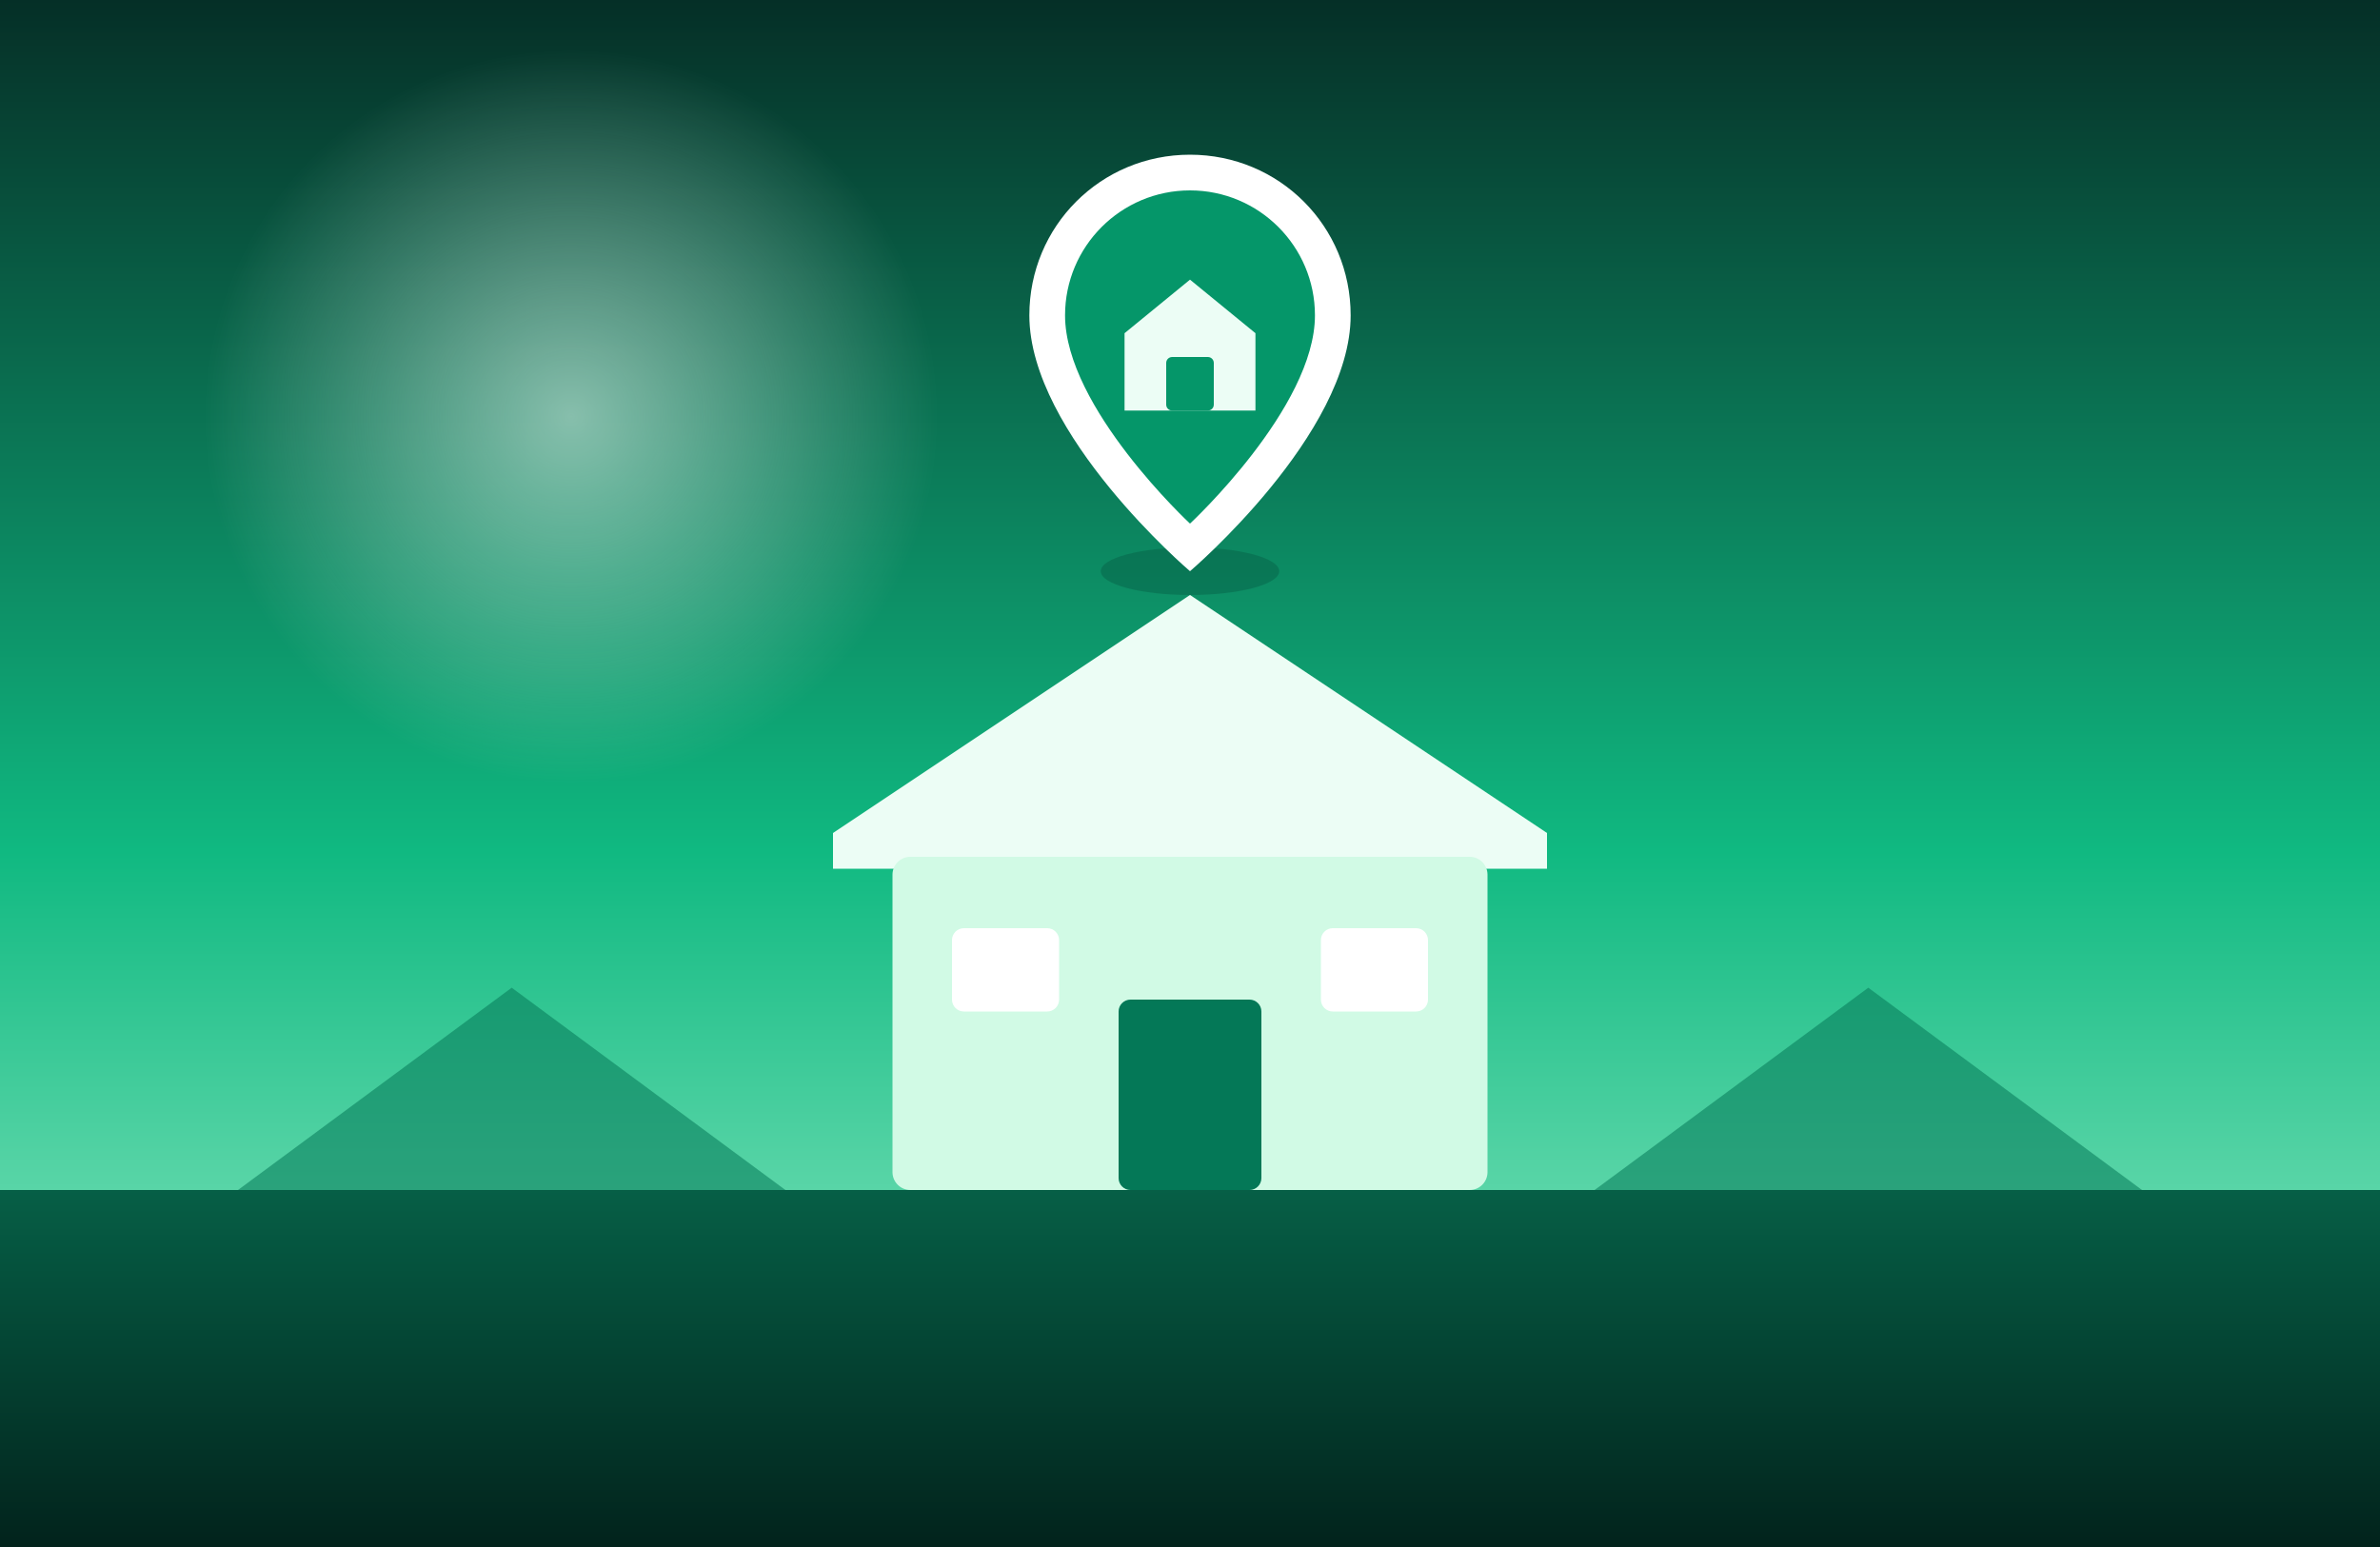
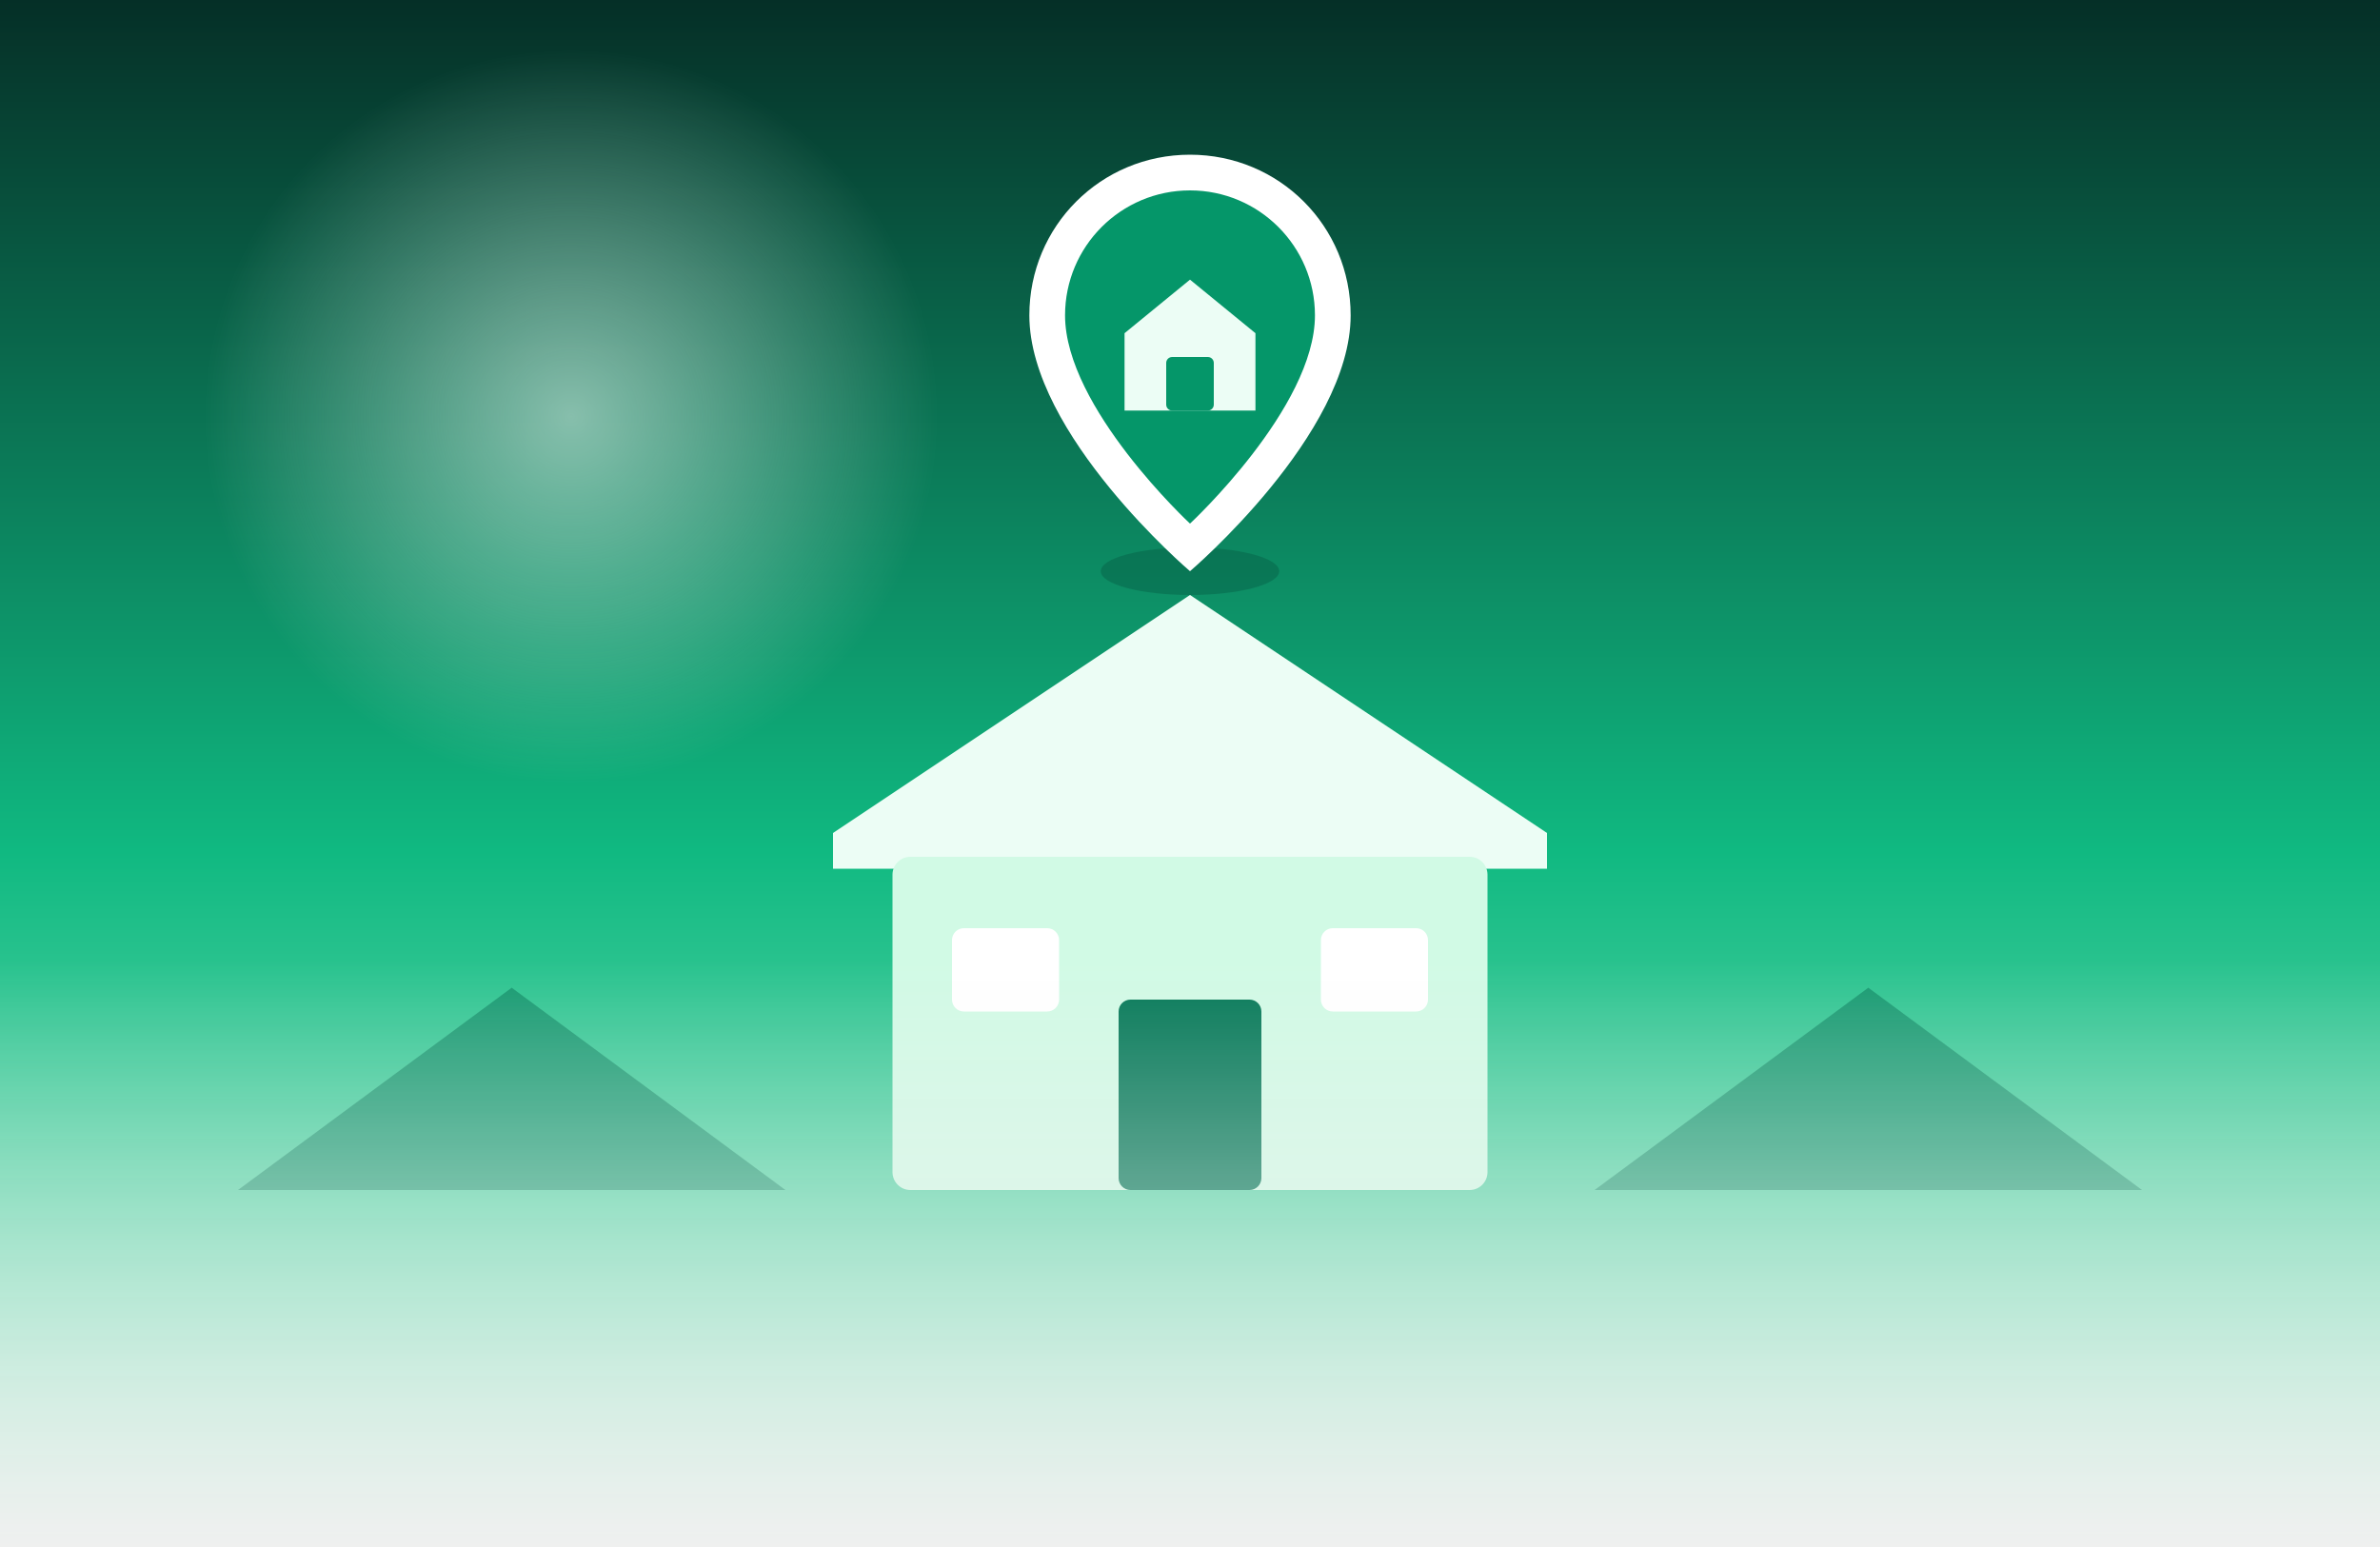
<svg xmlns="http://www.w3.org/2000/svg" viewBox="0 0 400 260" width="400" height="260" role="img" aria-label="A house marked with a location pin">
  <defs>
    <linearGradient id="a-sky" x1="0" y1="0" x2="0" y2="1">
      <stop offset="0" stop-color="#052e26" />
      <stop offset="0.55" stop-color="#10B981" />
      <stop offset="1" stop-color="#A7F3D0" />
    </linearGradient>
    <linearGradient id="a-ground" x1="0" y1="0" x2="0" y2="1">
      <stop offset="0" stop-color="#065F46" />
      <stop offset="1" stop-color="#02231C" />
    </linearGradient>
    <radialGradient id="a-glow" cx="0.5" cy="0.5" r="0.5">
      <stop offset="0" stop-color="#ECFDF5" stop-opacity="0.55" />
      <stop offset="1" stop-color="#ECFDF5" stop-opacity="0" />
    </radialGradient>
+     <linearGradient id="a-fade" x1="0" y1="0" x2="0" y2="1">
+       <stop offset="0.62" stop-color="white" stop-opacity="1" />
+       <stop offset="1" stop-color="white" stop-opacity="0" />
+     </linearGradient>
+     <mask id="a-mask">
+       <rect width="400" height="260" fill="url(#a-fade)" />
+     </mask>
  </defs>
-   <rect width="400" height="260" fill="url(#a-sky)" />
-   <circle cx="96" cy="70" r="62" fill="url(#a-glow)" />
-   <rect y="200" width="400" height="60" fill="url(#a-ground)" />
-   <g fill="#047857" opacity="0.55">
-     <path d="M40 200l46-34 46 34z" />
-     <path d="M268 200l46-34 46 34z" />
+   <g mask="url(#a-mask)">
+     <rect width="400" height="260" fill="url(#a-sky)" />
+     <circle cx="96" cy="70" r="62" fill="url(#a-glow)" />
+     <g fill="#047857" opacity="0.55">
+       <path d="M40 200l46-34 46 34z" />
+       <path d="M268 200l46-34 46 34z" />
+     </g>
+     <path d="M140 140 200 100l60 40v6H140z" fill="#ECFDF5" />
+     <rect x="150" y="144" width="100" height="56" rx="3" fill="#D1FAE5" />
+     <rect x="188" y="168" width="24" height="32" rx="2" fill="#047857" />
+     <rect x="160" y="156" width="18" height="14" rx="2" fill="#FFFFFF" />
+     <rect x="222" y="156" width="18" height="14" rx="2" fill="#FFFFFF" />
+     <ellipse cx="200" cy="96" rx="15" ry="4" fill="#04513c" opacity="0.35" />
+     <path d="M200 26c-15 0-27 12-27 27 0 20 27 43 27 43s27-23 27-43c0-15-12-27-27-27z" fill="#FFFFFF" />
+     <path d="M200 32c-11.6 0-21 9.4-21 21 0 15.5 21 35 21 35s21-19.5 21-35c0-11.6-9.4-21-21-21z" fill="#059669" />
+     <path d="M189 56l11-9 11 9v13h-22z" fill="#ECFDF5" />
+     <rect x="196" y="60" width="8" height="9" rx="1" fill="#059669" />
  </g>
-   <path d="M140 140 200 100l60 40v6H140z" fill="#ECFDF5" />
-   <rect x="150" y="144" width="100" height="56" rx="3" fill="#D1FAE5" />
-   <rect x="188" y="168" width="24" height="32" rx="2" fill="#047857" />
-   <rect x="160" y="156" width="18" height="14" rx="2" fill="#FFFFFF" />
-   <rect x="222" y="156" width="18" height="14" rx="2" fill="#FFFFFF" />
-   <ellipse cx="200" cy="96" rx="15" ry="4" fill="#04513c" opacity="0.35" />
-   <path d="M200 26c-15 0-27 12-27 27 0 20 27 43 27 43s27-23 27-43c0-15-12-27-27-27z" fill="#FFFFFF" />
-   <path d="M200 32c-11.6 0-21 9.4-21 21 0 15.5 21 35 21 35s21-19.5 21-35c0-11.6-9.4-21-21-21z" fill="#059669" />
-   <path d="M189 56l11-9 11 9v13h-22z" fill="#ECFDF5" />
-   <rect x="196" y="60" width="8" height="9" rx="1" fill="#059669" />
</svg>
